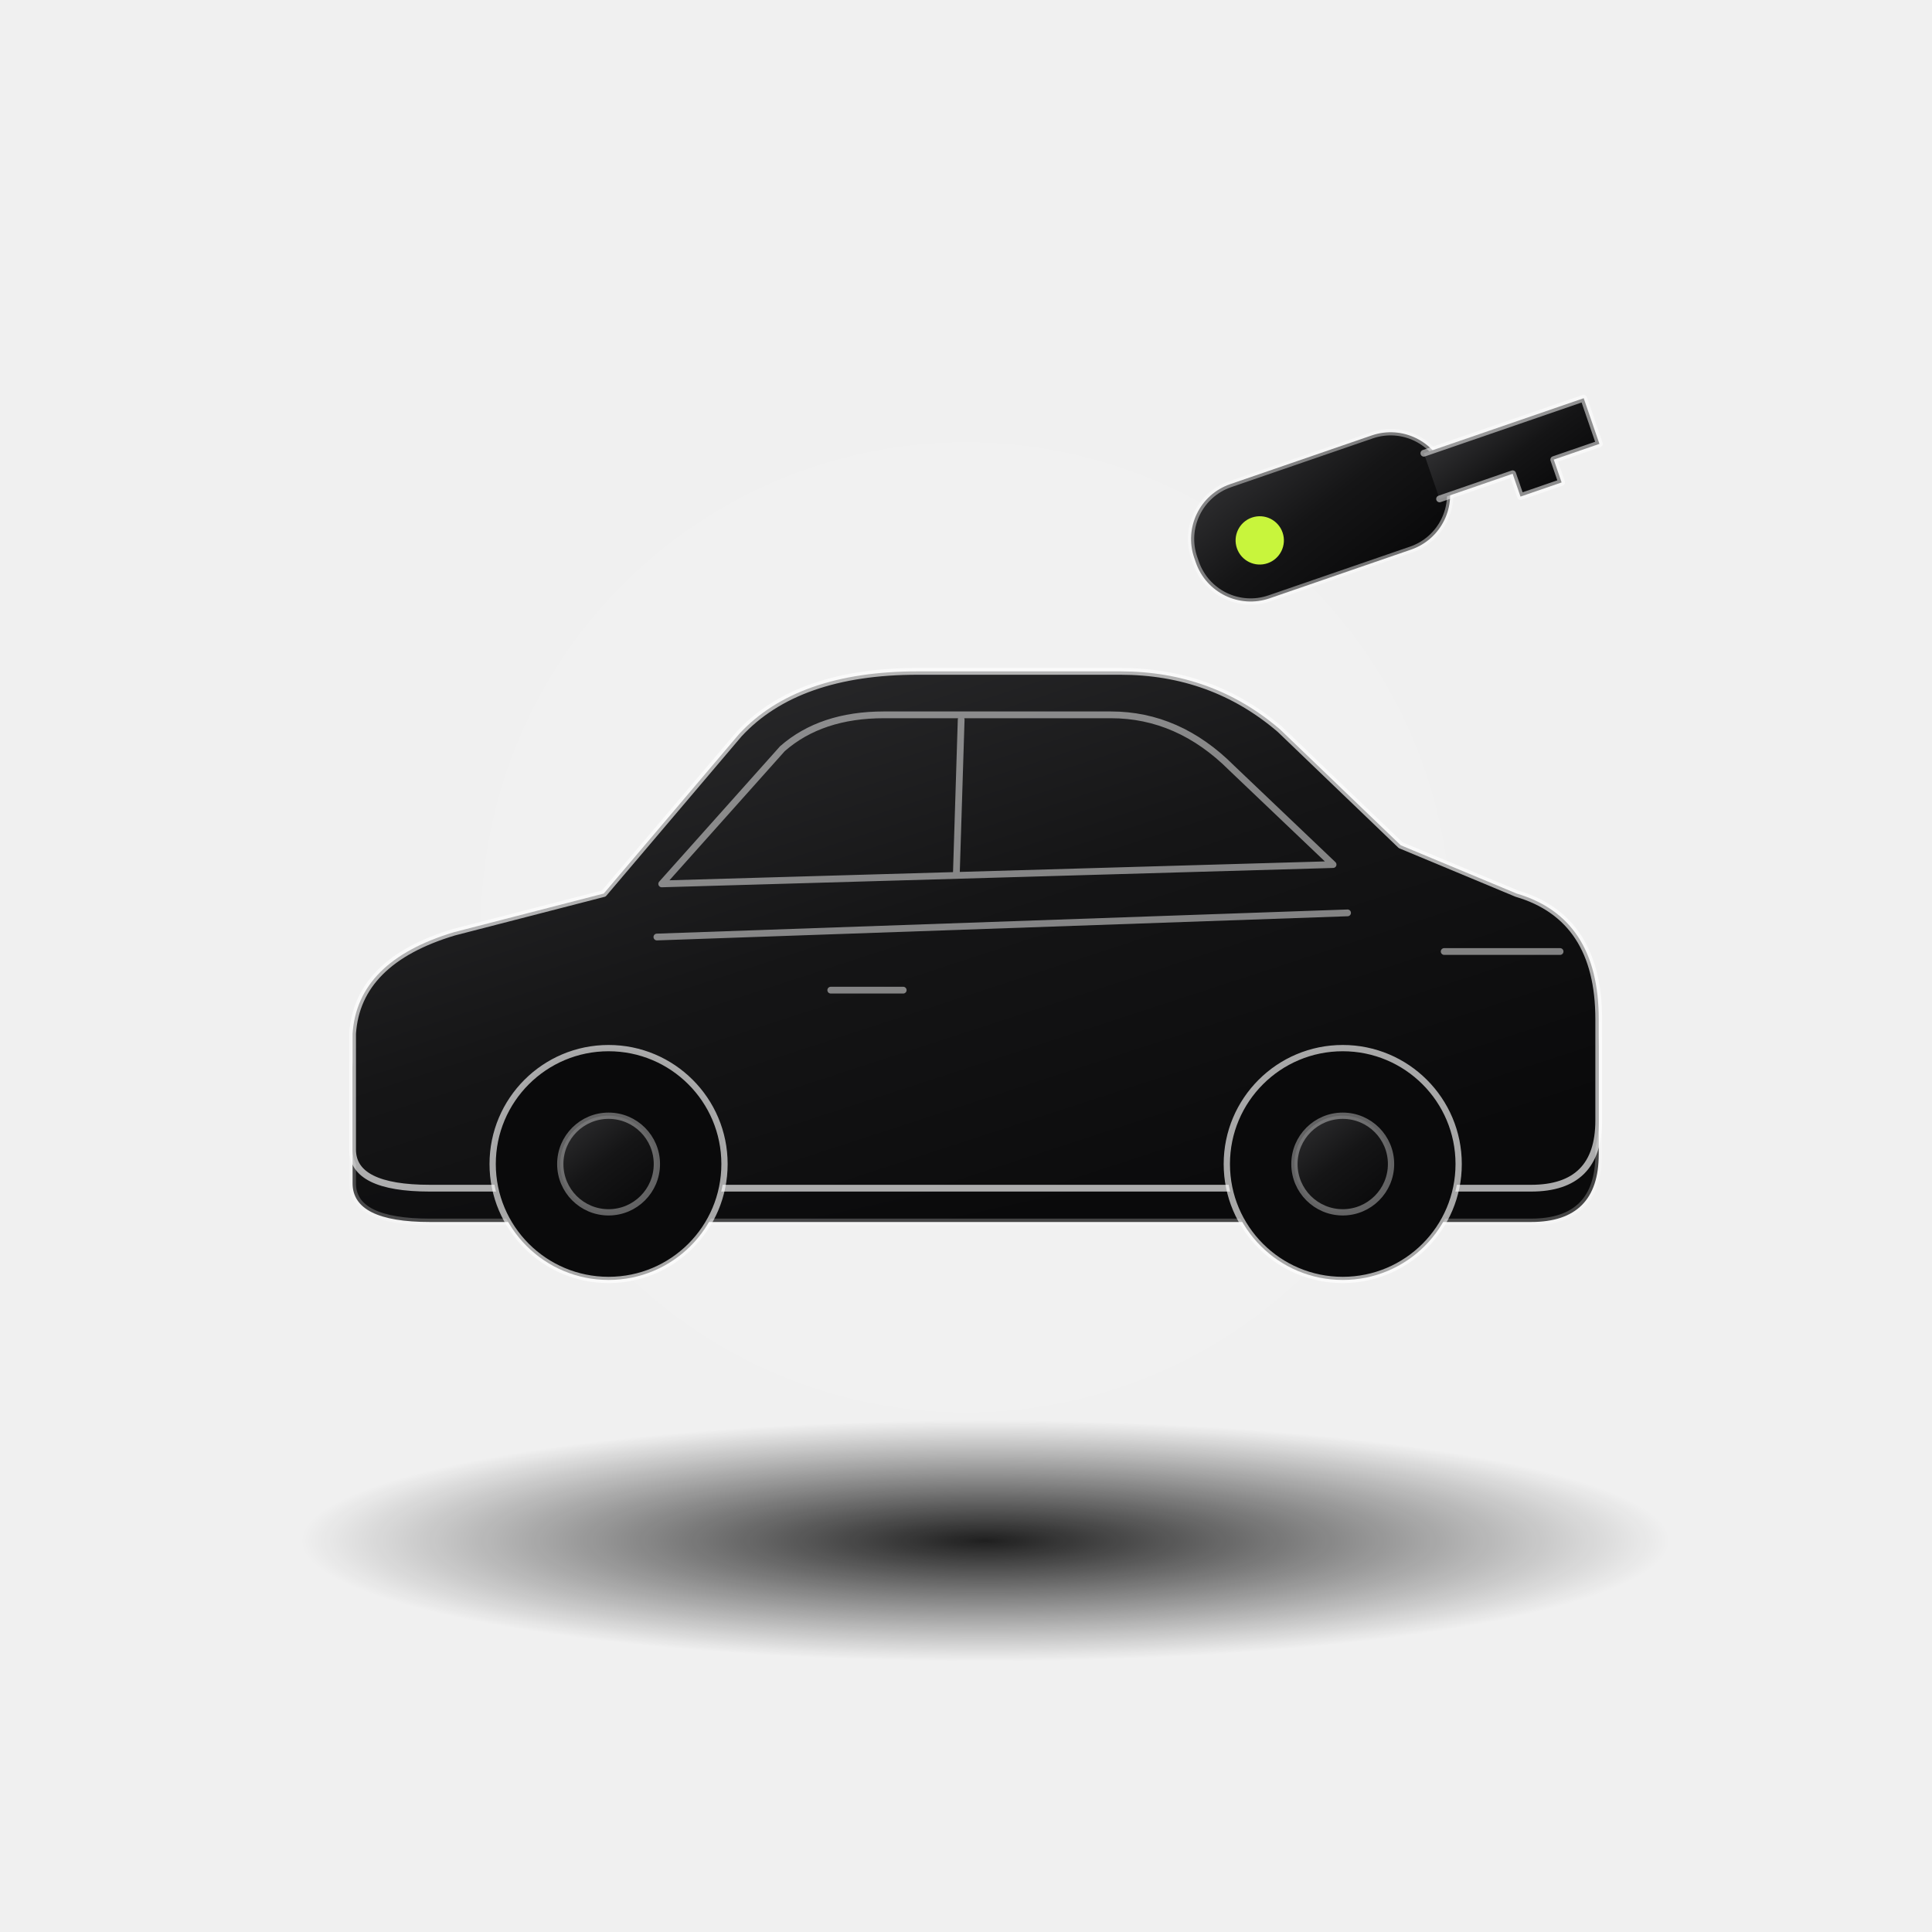
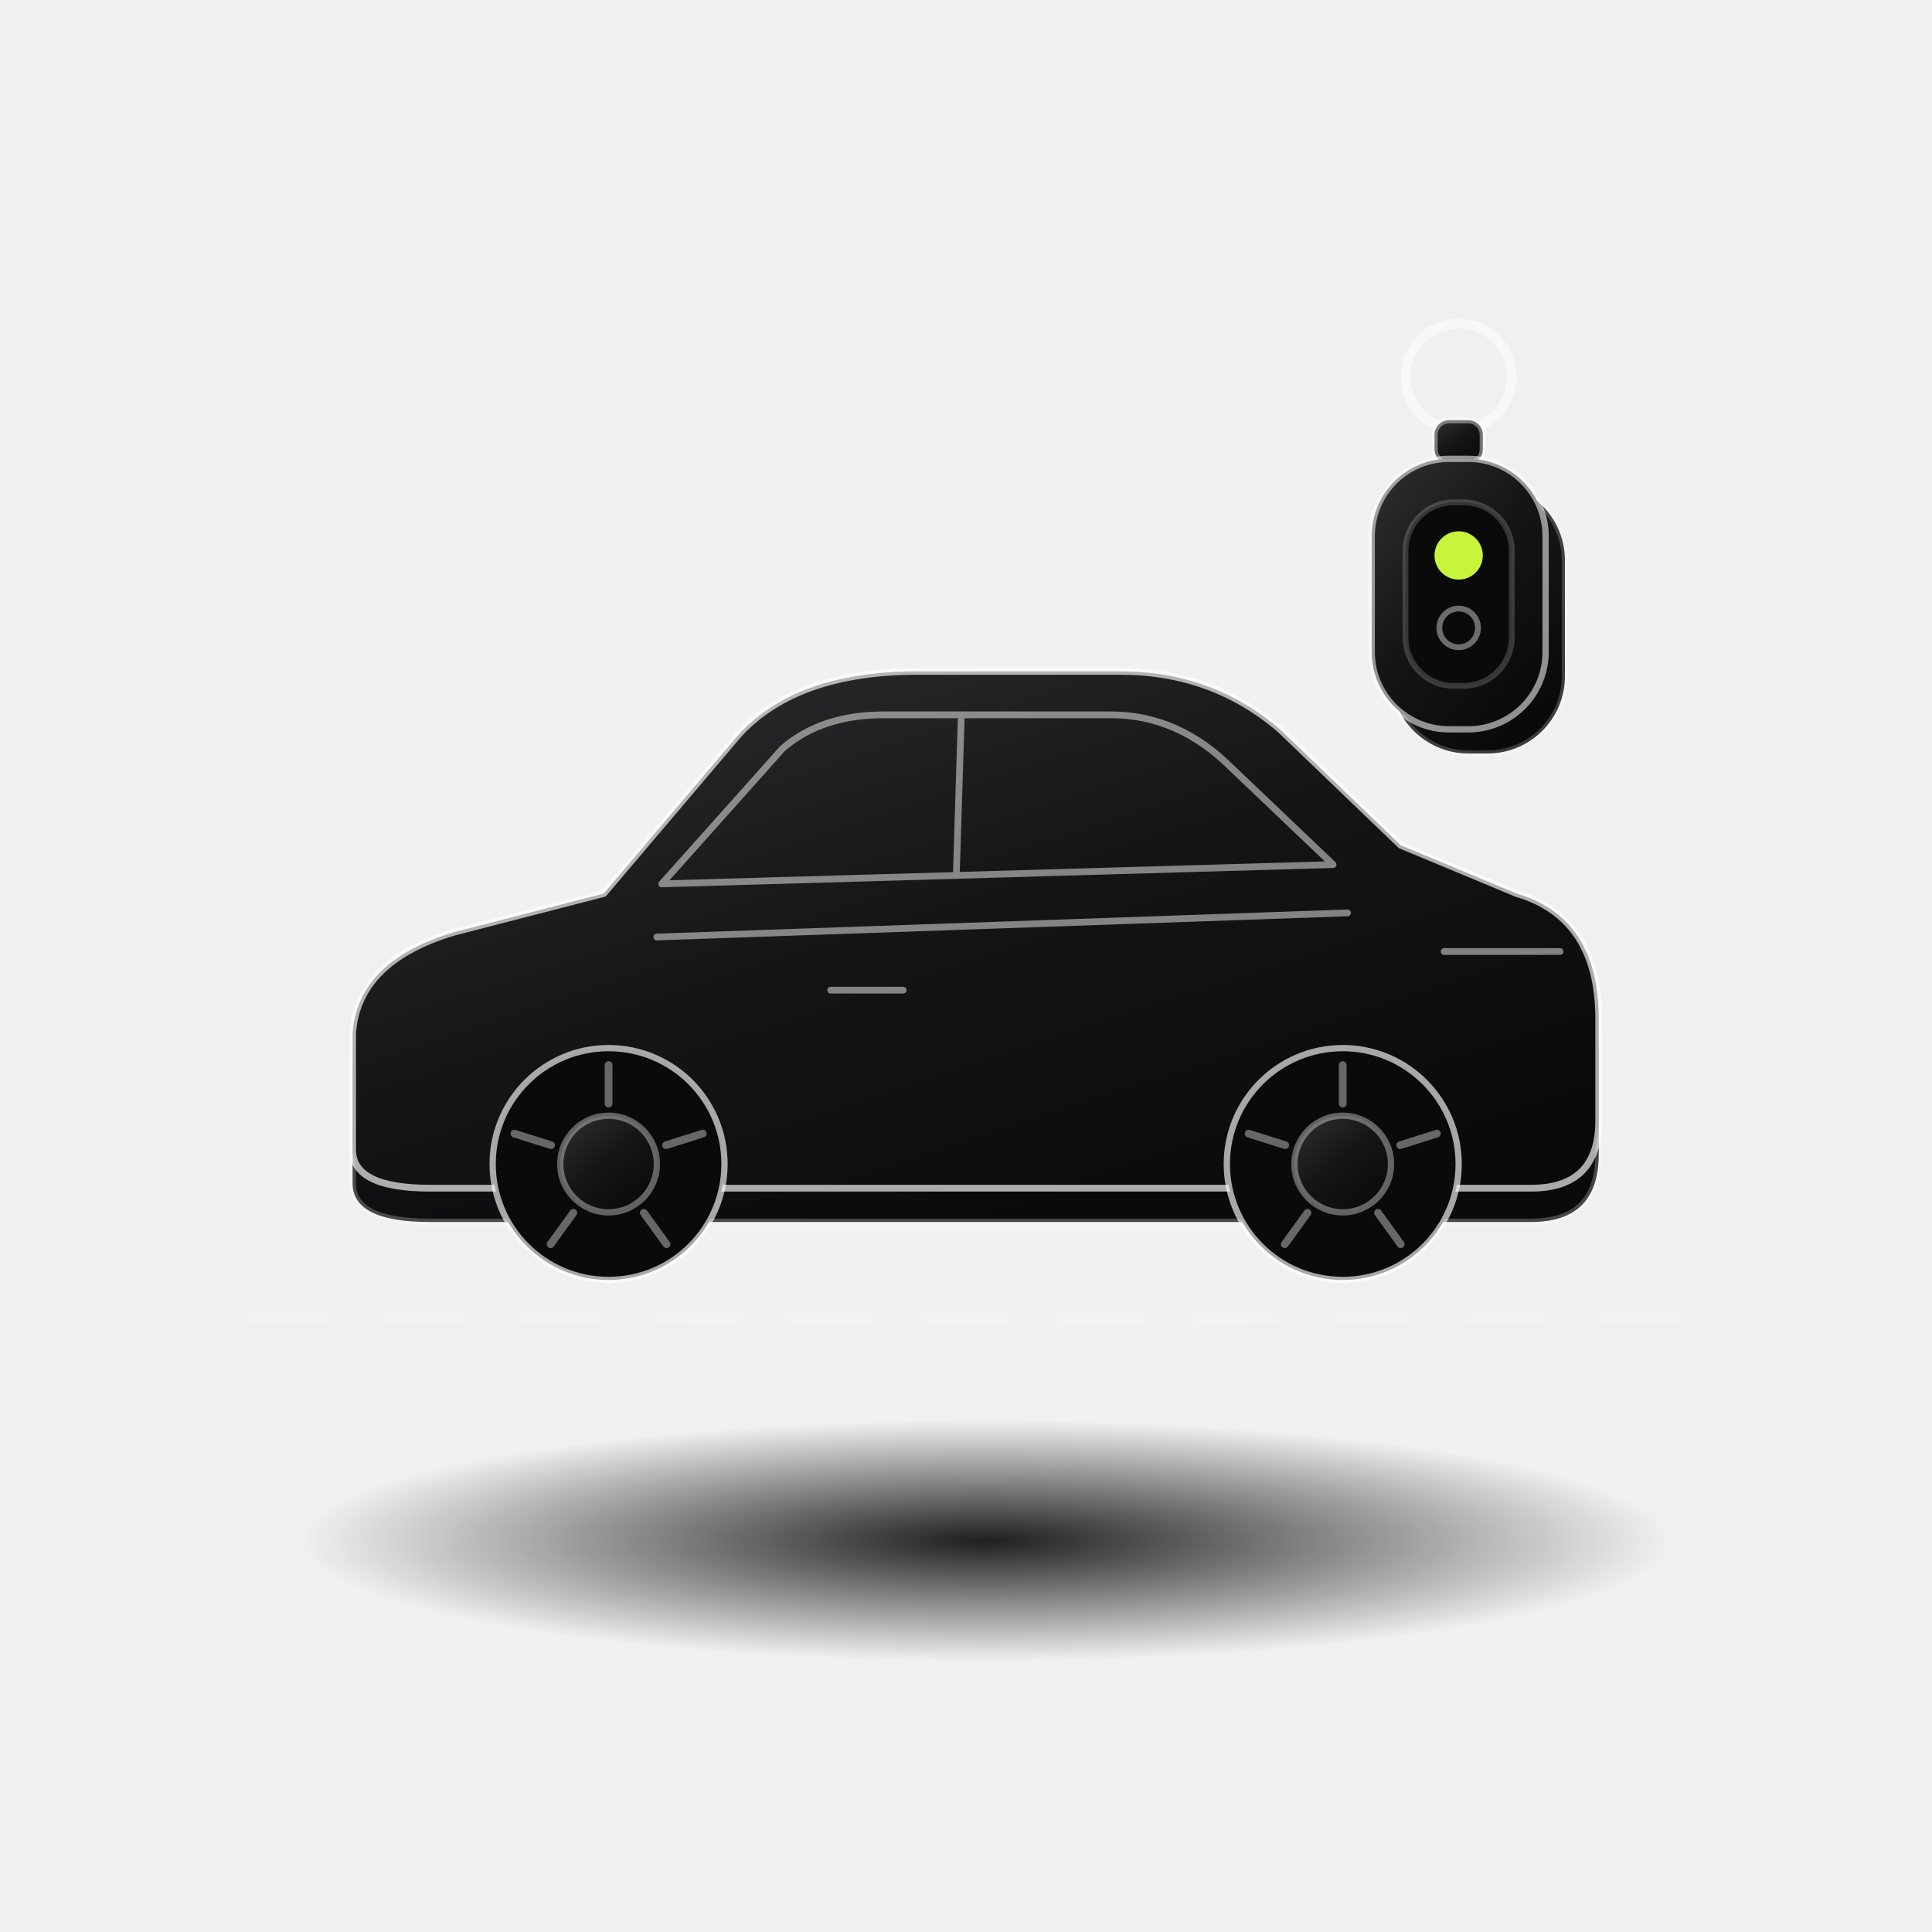
<svg xmlns="http://www.w3.org/2000/svg" viewBox="0 0 400 400" stroke-linejoin="round" stroke-linecap="round">
  <defs>
    <linearGradient id="face" x2="0.78" y2="1">
      <stop stop-color="#303032" />
      <stop offset=".52" stop-color="#151516" />
      <stop offset="1" stop-color="#0A0A0B" />
    </linearGradient>
    <linearGradient id="edge" x2=".52" y2="1">
      <stop stop-color="#202022" />
      <stop offset="1" stop-color="#0A0A0B" />
    </linearGradient>
    <radialGradient id="glow">
      <stop stop-color="#fff" stop-opacity=".075" />
      <stop offset="1" stop-color="#fff" stop-opacity="0" />
    </radialGradient>
    <radialGradient id="shadow">
      <stop stop-color="#000" stop-opacity=".87" />
      <stop offset="1" stop-color="#000" stop-opacity="0" />
    </radialGradient>
  </defs>
+   <style>
+ @keyframes f{0%,100%{transform:translateY(0)}50%{transform:translateY(-7px)}}
+ @keyframes sh{0%,100%{transform:scale(1);opacity:1}50%{transform:scale(.9);opacity:.75}}
+ @keyframes pulse{0%,100%{transform:scale(1)}50%{transform:scale(1.14)}}
+ @keyframes blink{50%{opacity:0}}
+ @keyframes spin{to{transform:rotate(360deg)}}
+ @keyframes dash{to{stroke-dashoffset:-28}}
+ @keyframes draw{0%{stroke-dashoffset:1}30%,80%{stroke-dashoffset:0}100%{stroke-dashoffset:-1}}
+ .f{animation:f 6s ease-in-out infinite}
+ .f2{animation:f 6s ease-in-out -3s infinite}
+ .sh{transform-box:fill-box;transform-origin:center;animation:sh 6s ease-in-out infinite}
+ .pulse{transform-box:fill-box;transform-origin:center;animation:pulse 2.6s ease-in-out infinite}
+ .swing{transform-origin:302px 67px;animation:swing 3.6s ease-in-out infinite}@keyframes swing{0%,100%{transform:rotate(-8deg)}50%{transform:rotate(8deg)}}.wheel{animation:spin 1.6s linear infinite}.bob{animation:bob 1.6s ease-in-out infinite}@keyframes bob{50%{transform:translateY(-1.5px)}}.road{animation:road .8s linear infinite}@keyframes road{to{stroke-dashoffset:28}}@media (prefers-reduced-motion:reduce){*{animation:none!important}.rm-hide{display:none}}</style>
  <circle cx="200" cy="192" r="179" fill="url(#glow)" />
-   <ellipse cx="204" cy="319" rx="143" ry="25" fill="url(#shadow)" />
-   <g transform="translate(0 7)">
-     <path d="M73 238V214Q74 199 94 193L125 185L153 152Q165 139 190 139H232Q251 139 265 151L290 175L314 185Q331 190 331 211V232Q331 246 317 246H89Q73 246 73 238Z" fill="url(#edge)" stroke="#ffffff" stroke-opacity="0.24" stroke-width="1.4" />
+   <ellipse class="sh" cx="204" cy="319" rx="143" ry="25" fill="url(#shadow)" />
+   <path class="road" d="M52 273H348" fill="none" stroke="#ffffff" stroke-opacity="0.16" stroke-width="2" stroke-dasharray="16 12" />
+   <g class="bob">
+     <g transform="translate(0 7)">
+       <path d="M73 238V214Q74 199 94 193L125 185L153 152Q165 139 190 139H232Q251 139 265 151L290 175L314 185Q331 190 331 211V232Q331 246 317 246H89Q73 246 73 238Z" fill="url(#edge)" stroke="#ffffff" stroke-opacity="0.24" stroke-width="1.4" />
+     </g>
+     <path d="M73 238V214Q74 199 94 193L125 185L153 152Q165 139 190 139H232Q251 139 265 151L290 175L314 185Q331 190 331 211V232Q331 246 317 246H89Q73 246 73 238Z" fill="url(#face)" stroke="#ffffff" stroke-opacity="0.66" stroke-width="1.4" />
+     <path d="M137 183l25-28q8-7 21-7h47q14 0 25 11l21 20zM199 149l-1 32m-62 13 143-5m-107 16h15m112-8h24" fill="none" stroke="#ffffff" stroke-opacity="0.48" stroke-width="1.4" />
  </g>
-   <path d="M73 238V214Q74 199 94 193L125 185L153 152Q165 139 190 139H232Q251 139 265 151L290 175L314 185Q331 190 331 211V232Q331 246 317 246H89Q73 246 73 238Z" fill="url(#face)" stroke="#ffffff" stroke-opacity="0.66" stroke-width="1.4" />
-   <path d="M137 183l25-28q8-7 21-7h47q14 0 25 11l21 20zM199 149l-1 32m-62 13 143-5m-107 16h15m112-8h24" fill="none" stroke="#ffffff" stroke-opacity="0.48" stroke-width="1.4" />
  <circle cx="126" cy="241" r="24" fill="#0A0A0B" stroke="#ffffff" stroke-opacity="0.64" stroke-width="1.3" />
  <circle cx="126" cy="241" r="10" fill="url(#face)" stroke="#ffffff" stroke-opacity="0.36" stroke-width="1.3" />
+   <g class="wheel" style="transform-origin:126px 241px">
+     <path d="M126.0 228.5L126.0 220.5M137.9 237.1L145.5 234.7M133.3 251.1L138.0 257.6M118.7 251.1L114.0 257.6M114.1 237.1L106.5 234.7" fill="none" stroke="#ffffff" stroke-opacity="0.38" stroke-width="1.6" />
+   </g>
  <circle cx="278" cy="241" r="24" fill="#0A0A0B" stroke="#ffffff" stroke-opacity="0.64" stroke-width="1.3" />
  <circle cx="278" cy="241" r="10" fill="url(#face)" stroke="#ffffff" stroke-opacity="0.36" stroke-width="1.3" />
-   <g transform="rotate(-19 275 107)">
-     <rect x="246" y="94" width="55" height="25" rx="12" fill="url(#face)" stroke="#ffffff" stroke-opacity="0.43" stroke-width="1.3" />
-     <path d="M298 101H333v10h-10v5h-9v-5h-16" fill="url(#face)" stroke="#ffffff" stroke-opacity="0.53" stroke-width="1.4" />
-     <circle cx="260" cy="107" r="5" fill="#C8F53C" stroke="#ffffff" stroke-opacity="0" stroke-width="1.3" />
+   <g class="wheel" style="transform-origin:278px 241px">
+     <path d="M278.0 228.5L278.0 220.5M289.9 237.1L297.5 234.7M285.3 251.1L290.0 257.6M270.7 251.1L266.0 257.6M266.1 237.1L258.5 234.7" fill="none" stroke="#ffffff" stroke-opacity="0.38" stroke-width="1.6" />
+   </g>
+   <g class="swing">
+     <circle cx="302" cy="78" r="11" fill="none" stroke="#ffffff" stroke-opacity="0.55" stroke-width="2" />
+     <rect x="297" y="87" width="10" height="9" rx="3" fill="url(#face)" stroke="#ffffff" stroke-opacity="0.4" stroke-width="1.3" />
+     <g transform="translate(4 5)">
+       <rect x="284" y="95" width="36" height="56" rx="16" fill="url(#edge)" stroke="#ffffff" stroke-opacity="0.2" stroke-width="1.3" />
+     </g>
+     <rect x="284" y="95" width="36" height="56" rx="16" fill="url(#face)" stroke="#ffffff" stroke-opacity="0.55" stroke-width="1.3" />
+     <rect x="291" y="104" width="22" height="38" rx="10" fill="#0A0A0B" stroke="#ffffff" stroke-opacity="0.18" stroke-width="1.2" />
+     <circle cx="302" cy="115" r="5" fill="#C8F53C" />
+     <circle cx="302" cy="130" r="4" fill="none" stroke="#ffffff" stroke-opacity="0.4" stroke-width="1.2" />
  </g>
</svg>
